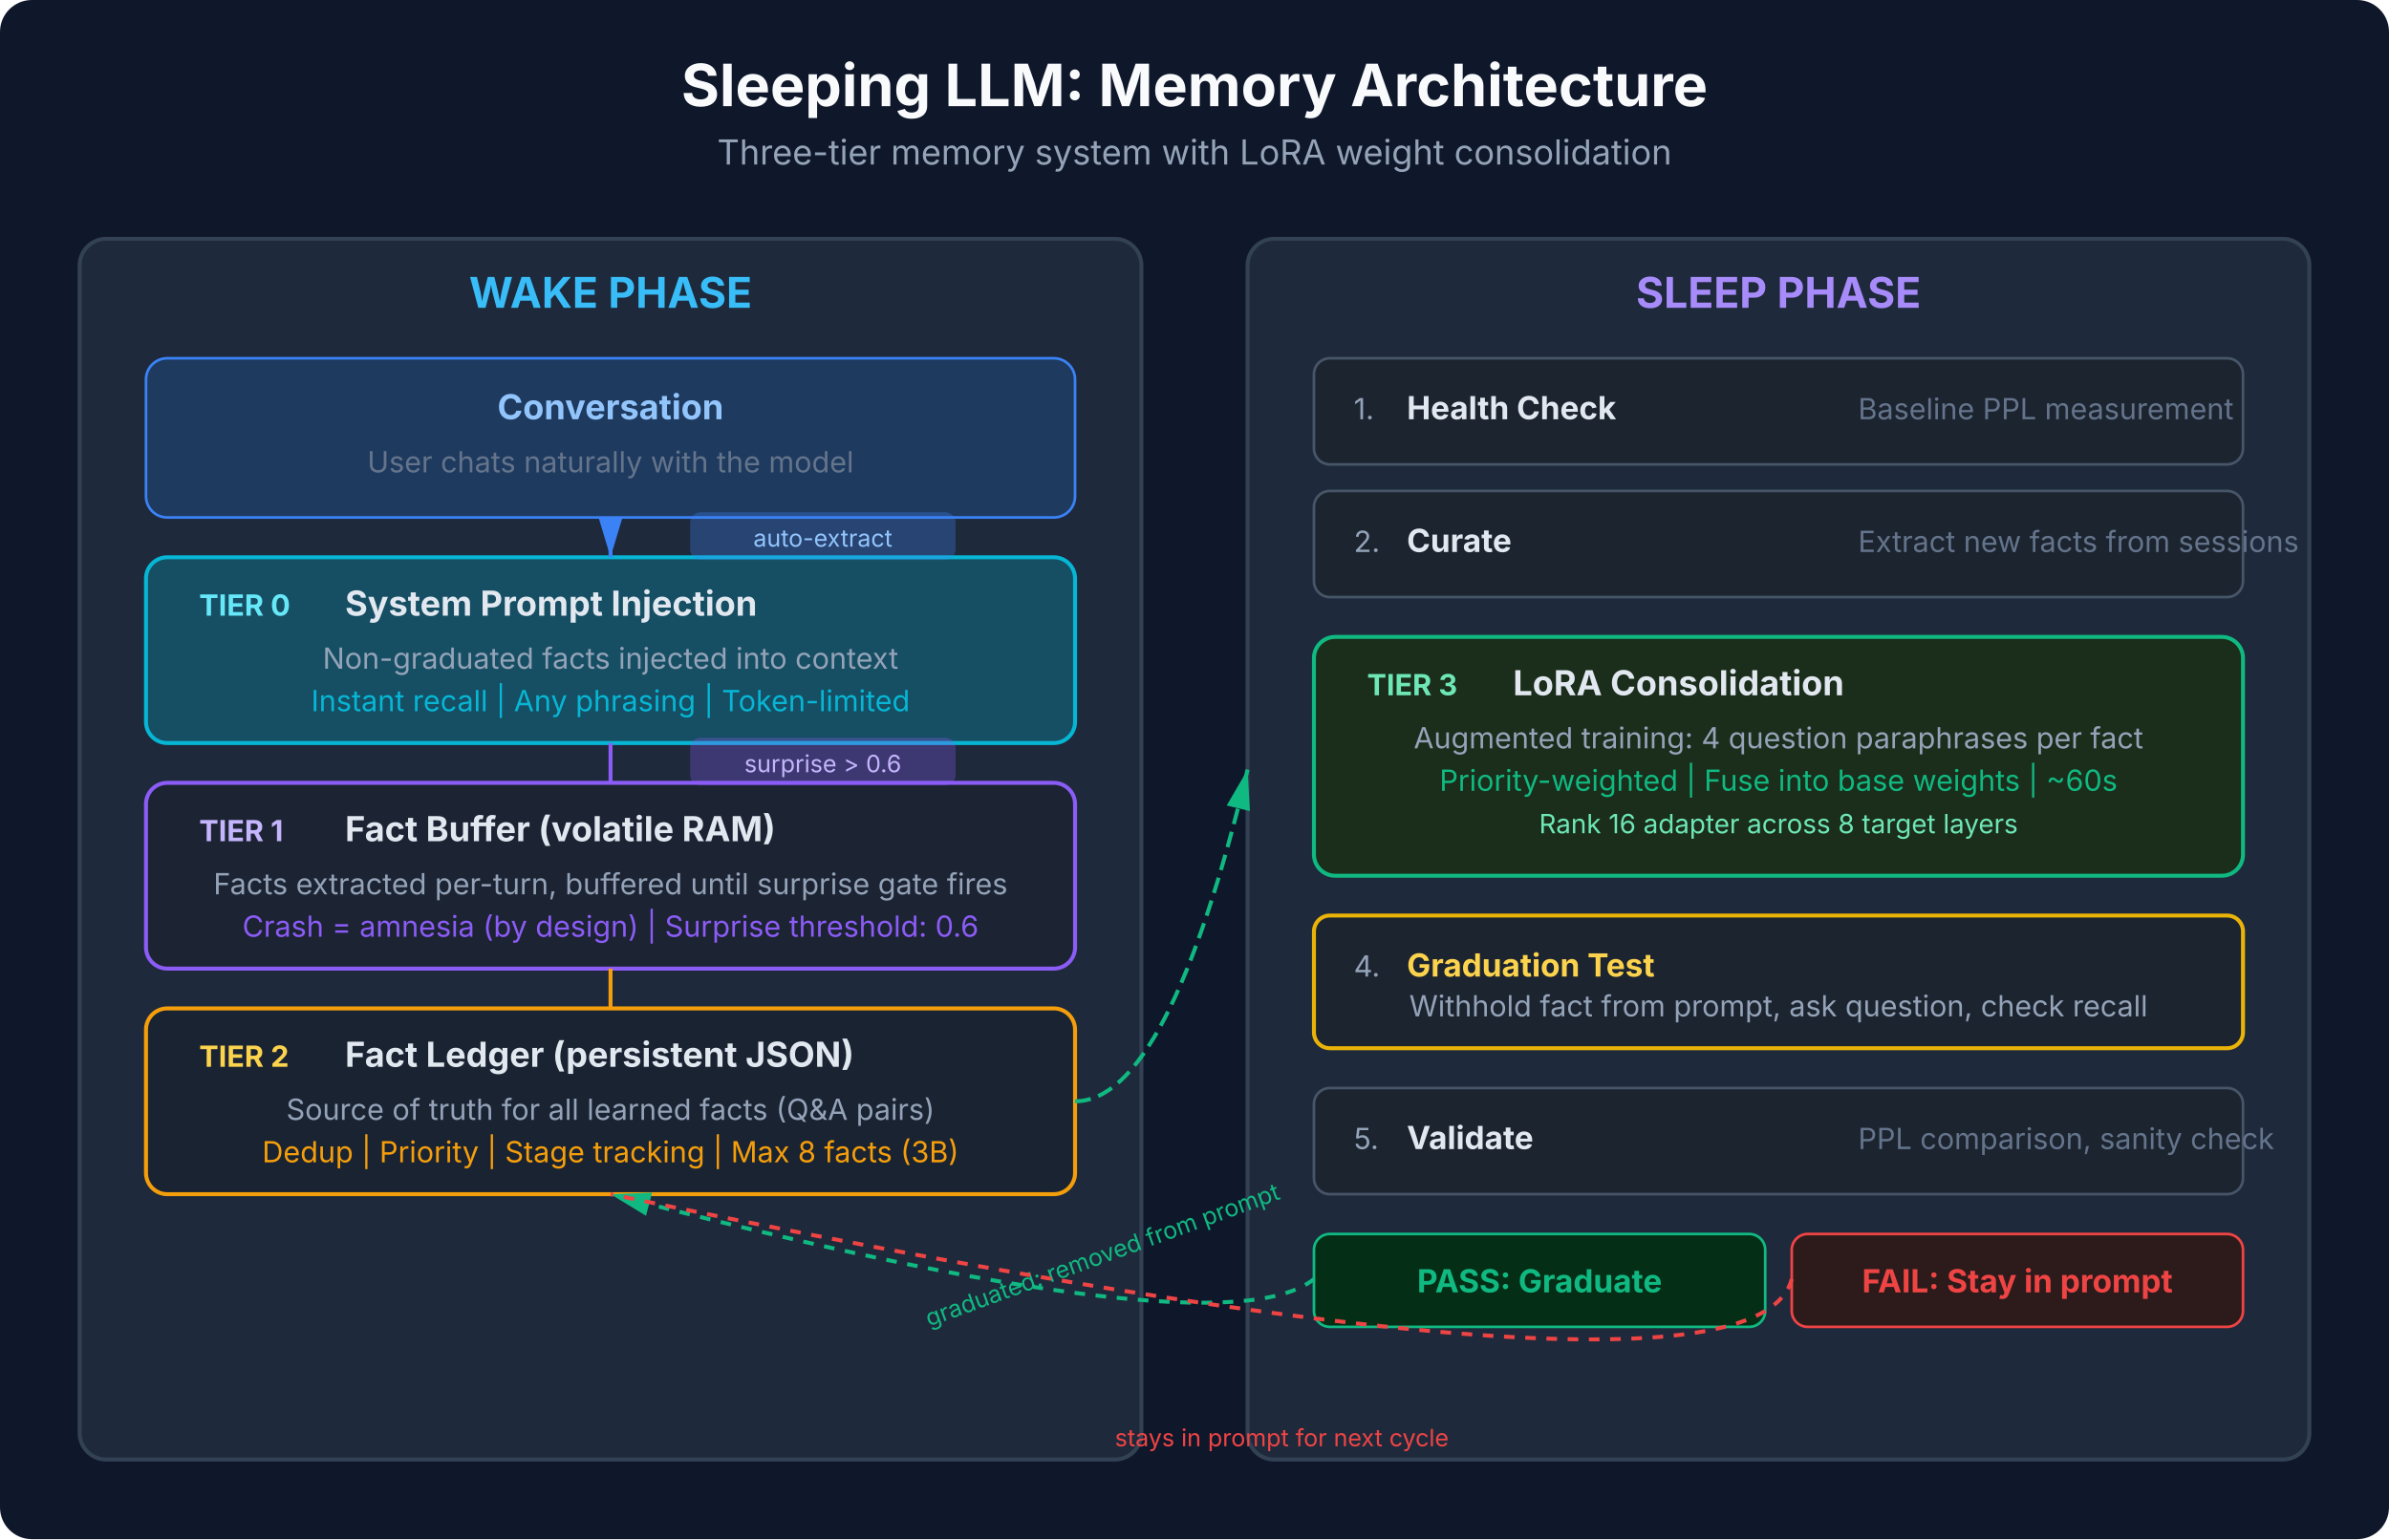
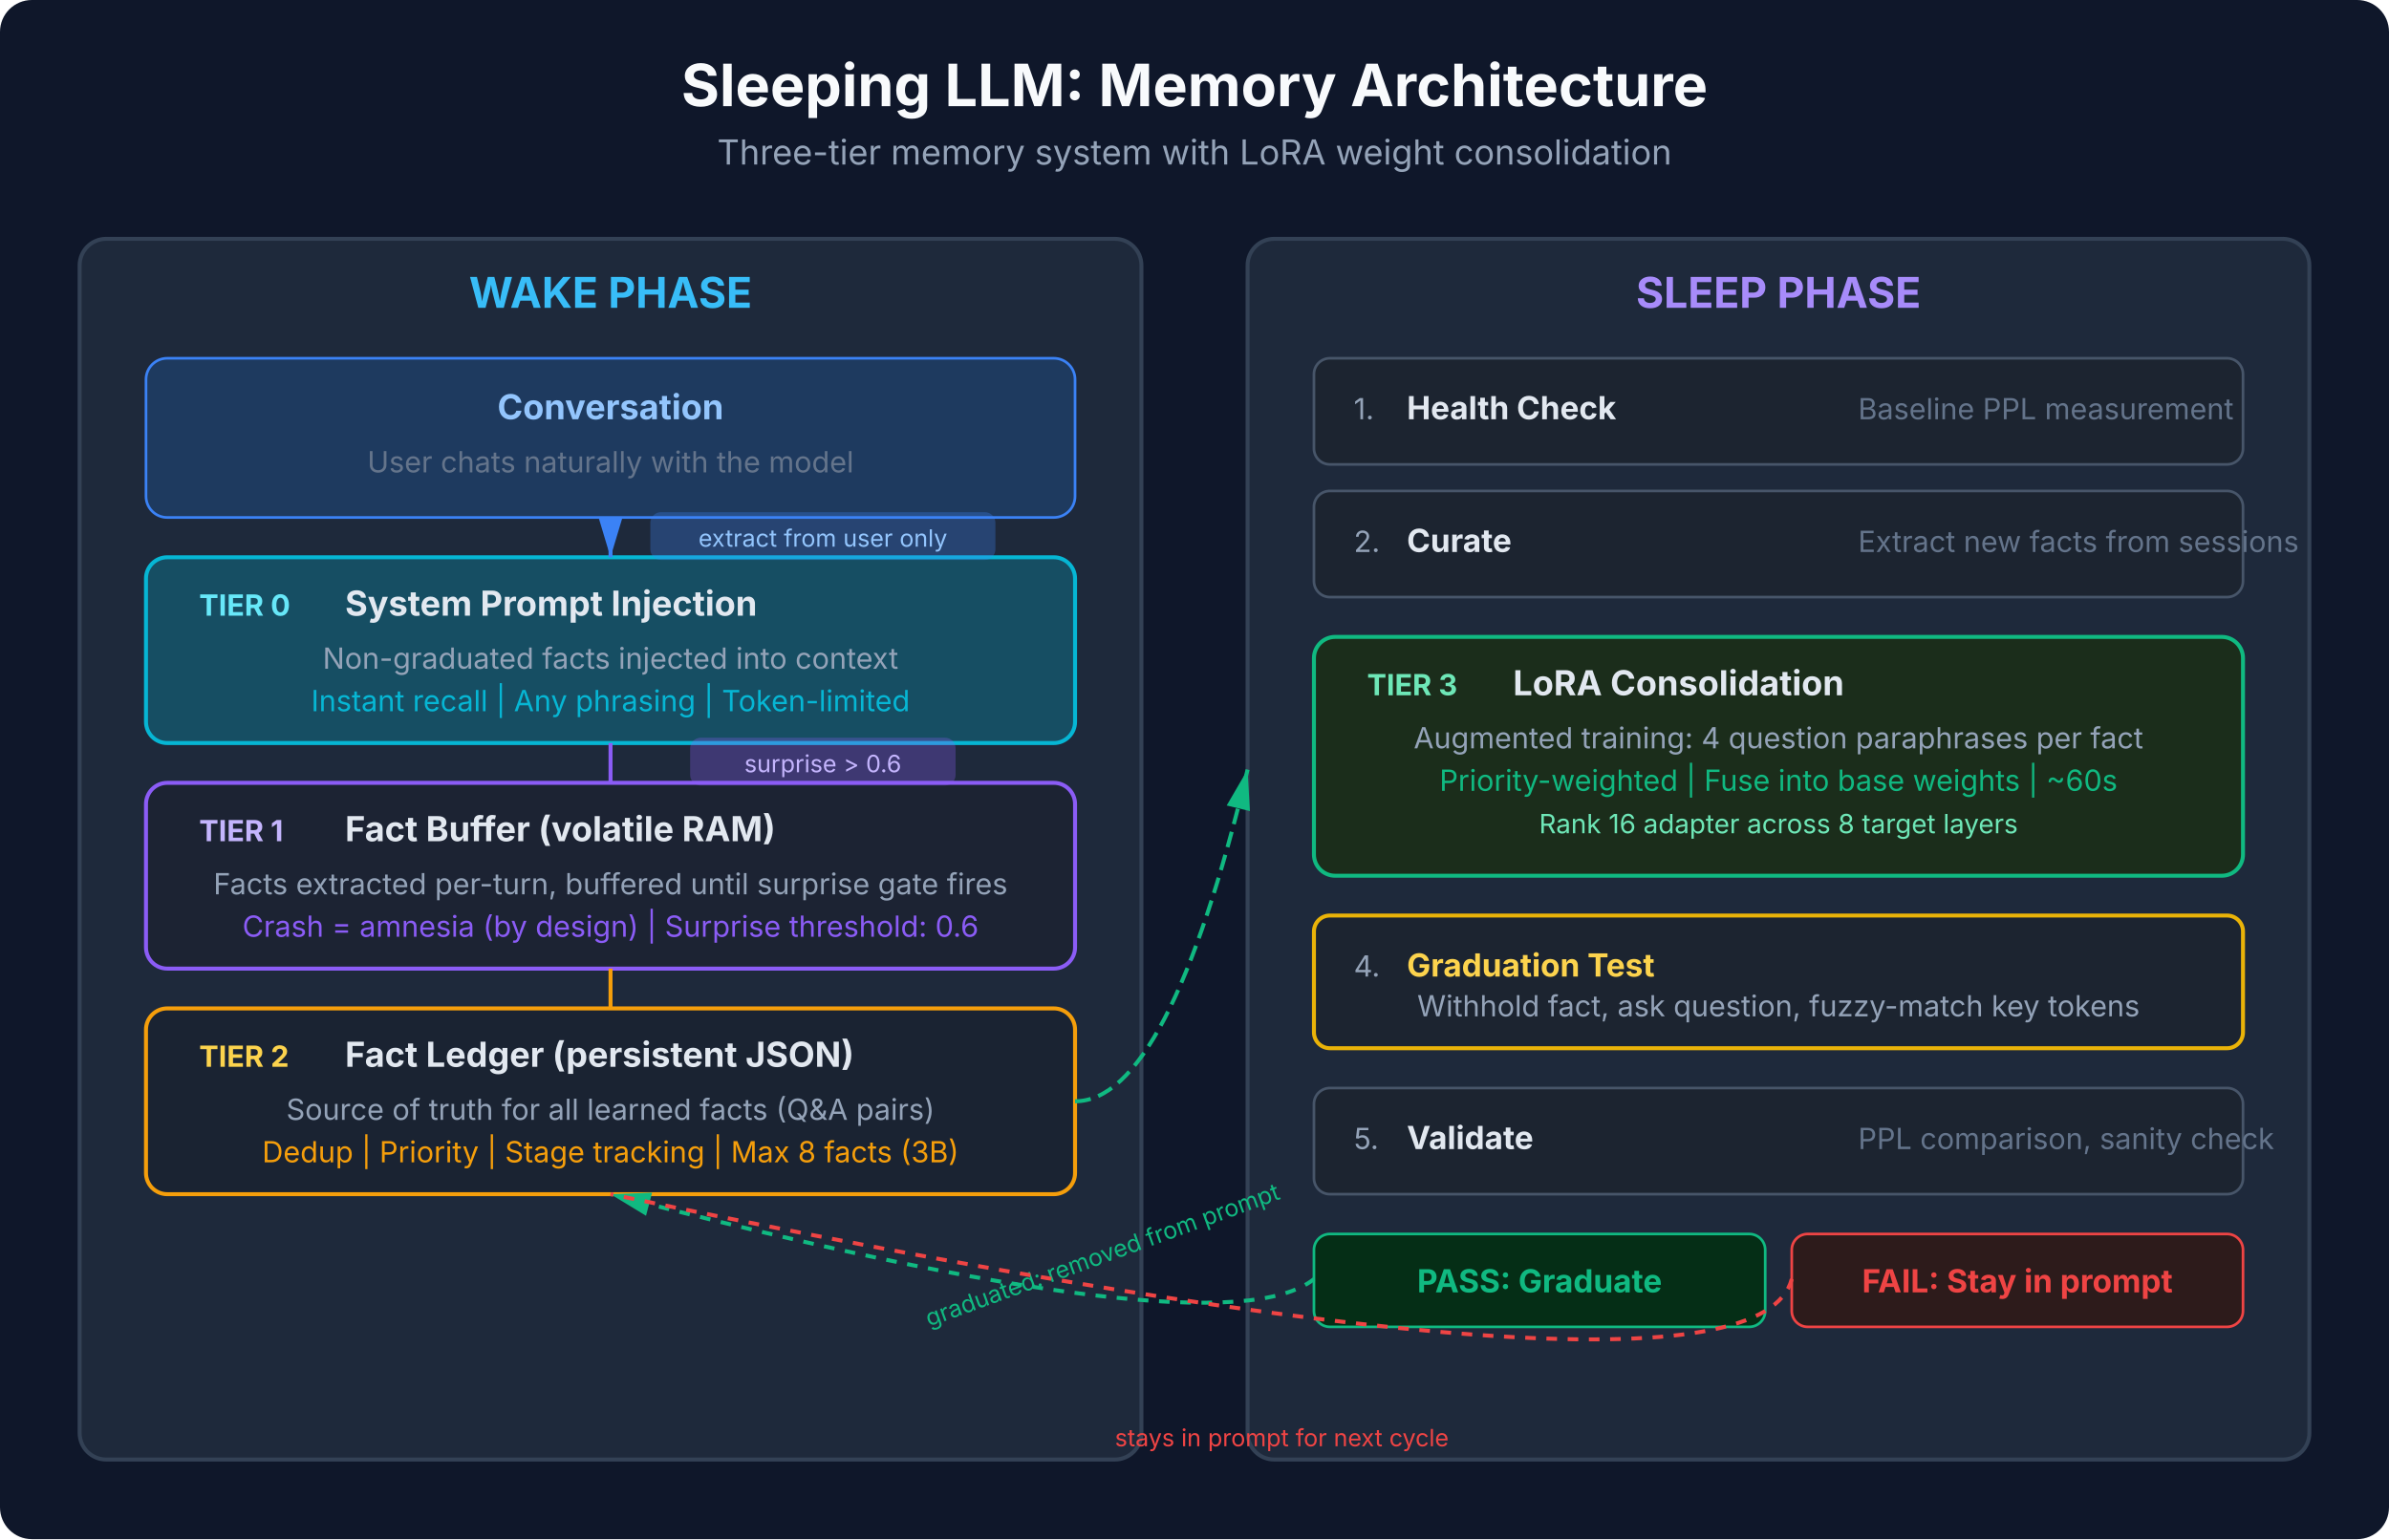
<svg xmlns="http://www.w3.org/2000/svg" viewBox="0 0 900 580" font-family="system-ui, -apple-system, sans-serif">
  <defs>
    <marker id="arrow" viewBox="0 0 10 6" refX="10" refY="3" markerWidth="10" markerHeight="6" orient="auto">
      <path d="M0,0 L10,3 L0,6 Z" fill="#666" />
    </marker>
    <marker id="arrow-blue" viewBox="0 0 10 6" refX="10" refY="3" markerWidth="10" markerHeight="6" orient="auto">
      <path d="M0,0 L10,3 L0,6 Z" fill="#3b82f6" />
    </marker>
    <marker id="arrow-green" viewBox="0 0 10 6" refX="10" refY="3" markerWidth="10" markerHeight="6" orient="auto">
      <path d="M0,0 L10,3 L0,6 Z" fill="#10b981" />
    </marker>
  </defs>
  <rect width="900" height="580" fill="#0f172a" rx="12" />
  <text x="450" y="40" text-anchor="middle" fill="#f8fafc" font-size="22" font-weight="bold">Sleeping LLM: Memory Architecture</text>
  <text x="450" y="62" text-anchor="middle" fill="#94a3b8" font-size="13">Three-tier memory system with LoRA weight consolidation</text>
  <rect x="30" y="90" width="400" height="460" rx="10" fill="#1e293b" stroke="#334155" stroke-width="1.5" />
  <text x="230" y="116" text-anchor="middle" fill="#38bdf8" font-size="16" font-weight="bold">WAKE PHASE</text>
  <rect x="55" y="135" width="350" height="60" rx="8" fill="#1e3a5f" stroke="#3b82f6" stroke-width="1" />
  <text x="230" y="158" text-anchor="middle" fill="#93c5fd" font-size="13" font-weight="bold">Conversation</text>
  <text x="230" y="178" text-anchor="middle" fill="#64748b" font-size="11">User chats naturally with the model</text>
  <rect x="55" y="210" width="350" height="70" rx="8" fill="#164e63" stroke="#06b6d4" stroke-width="1.5" />
  <text x="75" y="232" fill="#67e8f9" font-size="11" font-weight="bold">TIER 0</text>
  <text x="130" y="232" fill="#e2e8f0" font-size="13" font-weight="bold">System Prompt Injection</text>
  <text x="230" y="252" text-anchor="middle" fill="#94a3b8" font-size="11">Non-graduated facts injected into context</text>
  <text x="230" y="268" text-anchor="middle" fill="#06b6d4" font-size="11">Instant recall | Any phrasing | Token-limited</text>
  <rect x="55" y="295" width="350" height="70" rx="8" fill="#1c2333" stroke="#8b5cf6" stroke-width="1.5" />
  <text x="75" y="317" fill="#c4b5fd" font-size="11" font-weight="bold">TIER 1</text>
  <text x="130" y="317" fill="#e2e8f0" font-size="13" font-weight="bold">Fact Buffer (volatile RAM)</text>
  <text x="230" y="337" text-anchor="middle" fill="#94a3b8" font-size="11">Facts extracted per-turn, buffered until surprise gate fires</text>
  <text x="230" y="353" text-anchor="middle" fill="#8b5cf6" font-size="11">Crash = amnesia (by design) | Surprise threshold: 0.6</text>
  <rect x="55" y="380" width="350" height="70" rx="8" fill="#1a2332" stroke="#f59e0b" stroke-width="1.5" />
  <text x="75" y="402" fill="#fcd34d" font-size="11" font-weight="bold">TIER 2</text>
  <text x="130" y="402" fill="#e2e8f0" font-size="13" font-weight="bold">Fact Ledger (persistent JSON)</text>
  <text x="230" y="422" text-anchor="middle" fill="#94a3b8" font-size="11">Source of truth for all learned facts (Q&amp;A pairs)</text>
  <text x="230" y="438" text-anchor="middle" fill="#f59e0b" font-size="11">Dedup | Priority | Stage tracking | Max 8 facts (3B)</text>
  <line x1="230" y1="195" x2="230" y2="210" stroke="#3b82f6" stroke-width="1.5" marker-end="url(#arrow-blue)" />
  <line x1="230" y1="280" x2="230" y2="295" stroke="#8b5cf6" stroke-width="1.5" />
  <line x1="230" y1="365" x2="230" y2="380" stroke="#f59e0b" stroke-width="1.5" />
  <rect x="260" y="278" width="100" height="18" rx="4" fill="#8b5cf6" opacity="0.3" />
  <text x="310" y="291" text-anchor="middle" fill="#c4b5fd" font-size="9">surprise &gt; 0.6</text>
-   <rect x="260" y="193" width="100" height="18" rx="4" fill="#3b82f6" opacity="0.3" />
-   <text x="310" y="206" text-anchor="middle" fill="#93c5fd" font-size="9">auto-extract</text>
+   <rect x="245" y="193" width="130" height="18" rx="4" fill="#3b82f6" opacity="0.3" />
+   <text x="310" y="206" text-anchor="middle" fill="#93c5fd" font-size="9">extract from user only</text>
  <rect x="470" y="90" width="400" height="460" rx="10" fill="#1e293b" stroke="#334155" stroke-width="1.5" />
  <text x="670" y="116" text-anchor="middle" fill="#a78bfa" font-size="16" font-weight="bold">SLEEP PHASE</text>
  <rect x="495" y="135" width="350" height="40" rx="6" fill="#1c2430" stroke="#475569" stroke-width="1" />
  <text x="510" y="158" fill="#94a3b8" font-size="11">1.</text>
  <text x="530" y="158" fill="#e2e8f0" font-size="12" font-weight="bold">Health Check</text>
  <text x="700" y="158" fill="#64748b" font-size="11">Baseline PPL measurement</text>
  <rect x="495" y="185" width="350" height="40" rx="6" fill="#1c2430" stroke="#475569" stroke-width="1" />
  <text x="510" y="208" fill="#94a3b8" font-size="11">2.</text>
  <text x="530" y="208" fill="#e2e8f0" font-size="12" font-weight="bold">Curate</text>
  <text x="700" y="208" fill="#64748b" font-size="11">Extract new facts from sessions</text>
  <rect x="495" y="240" width="350" height="90" rx="8" fill="#1b2d1b" stroke="#10b981" stroke-width="1.5" />
  <text x="515" y="262" fill="#6ee7b7" font-size="11" font-weight="bold">TIER 3</text>
  <text x="570" y="262" fill="#e2e8f0" font-size="13" font-weight="bold">LoRA Consolidation</text>
  <text x="670" y="282" text-anchor="middle" fill="#94a3b8" font-size="11">Augmented training: 4 question paraphrases per fact</text>
  <text x="670" y="298" text-anchor="middle" fill="#10b981" font-size="11">Priority-weighted | Fuse into base weights | ~60s</text>
  <text x="670" y="314" text-anchor="middle" fill="#6ee7b7" font-size="10">Rank 16 adapter across 8 target layers</text>
  <rect x="495" y="345" width="350" height="50" rx="6" fill="#1c2430" stroke="#eab308" stroke-width="1.5" />
  <text x="510" y="368" fill="#94a3b8" font-size="11">4.</text>
  <text x="530" y="368" fill="#fcd34d" font-size="12" font-weight="bold">Graduation Test</text>
-   <text x="670" y="383" text-anchor="middle" fill="#94a3b8" font-size="11">Withhold fact from prompt, ask question, check recall</text>
+   <text x="670" y="383" text-anchor="middle" fill="#94a3b8" font-size="11">Withhold fact, ask question, fuzzy-match key tokens</text>
  <rect x="495" y="410" width="350" height="40" rx="6" fill="#1c2430" stroke="#475569" stroke-width="1" />
  <text x="510" y="433" fill="#94a3b8" font-size="11">5.</text>
  <text x="530" y="433" fill="#e2e8f0" font-size="12" font-weight="bold">Validate</text>
  <text x="700" y="433" fill="#64748b" font-size="11">PPL comparison, sanity check</text>
  <rect x="495" y="465" width="170" height="35" rx="6" fill="#052e16" stroke="#10b981" stroke-width="1" />
  <text x="580" y="487" text-anchor="middle" fill="#10b981" font-size="12" font-weight="bold">PASS: Graduate</text>
  <rect x="675" y="465" width="170" height="35" rx="6" fill="#2d1b1b" stroke="#ef4444" stroke-width="1" />
  <text x="760" y="487" text-anchor="middle" fill="#ef4444" font-size="12" font-weight="bold">FAIL: Stay in prompt</text>
  <path d="M405,415 Q440,415 470,290" stroke="#10b981" stroke-width="1.5" fill="none" stroke-dasharray="6,3" marker-end="url(#arrow-green)" />
  <path d="M495,482 Q460,510 230,450" stroke="#10b981" stroke-width="1.5" fill="none" stroke-dasharray="4,4" marker-end="url(#arrow-green)" />
  <text x="350" y="500" fill="#10b981" font-size="9" transform="rotate(-20, 350, 500)">graduated: removed from prompt</text>
  <path d="M675,482 Q660,540 230,450" stroke="#ef4444" stroke-width="1.5" fill="none" stroke-dasharray="4,4" />
  <text x="420" y="545" fill="#ef4444" font-size="9">stays in prompt for next cycle</text>
</svg>
